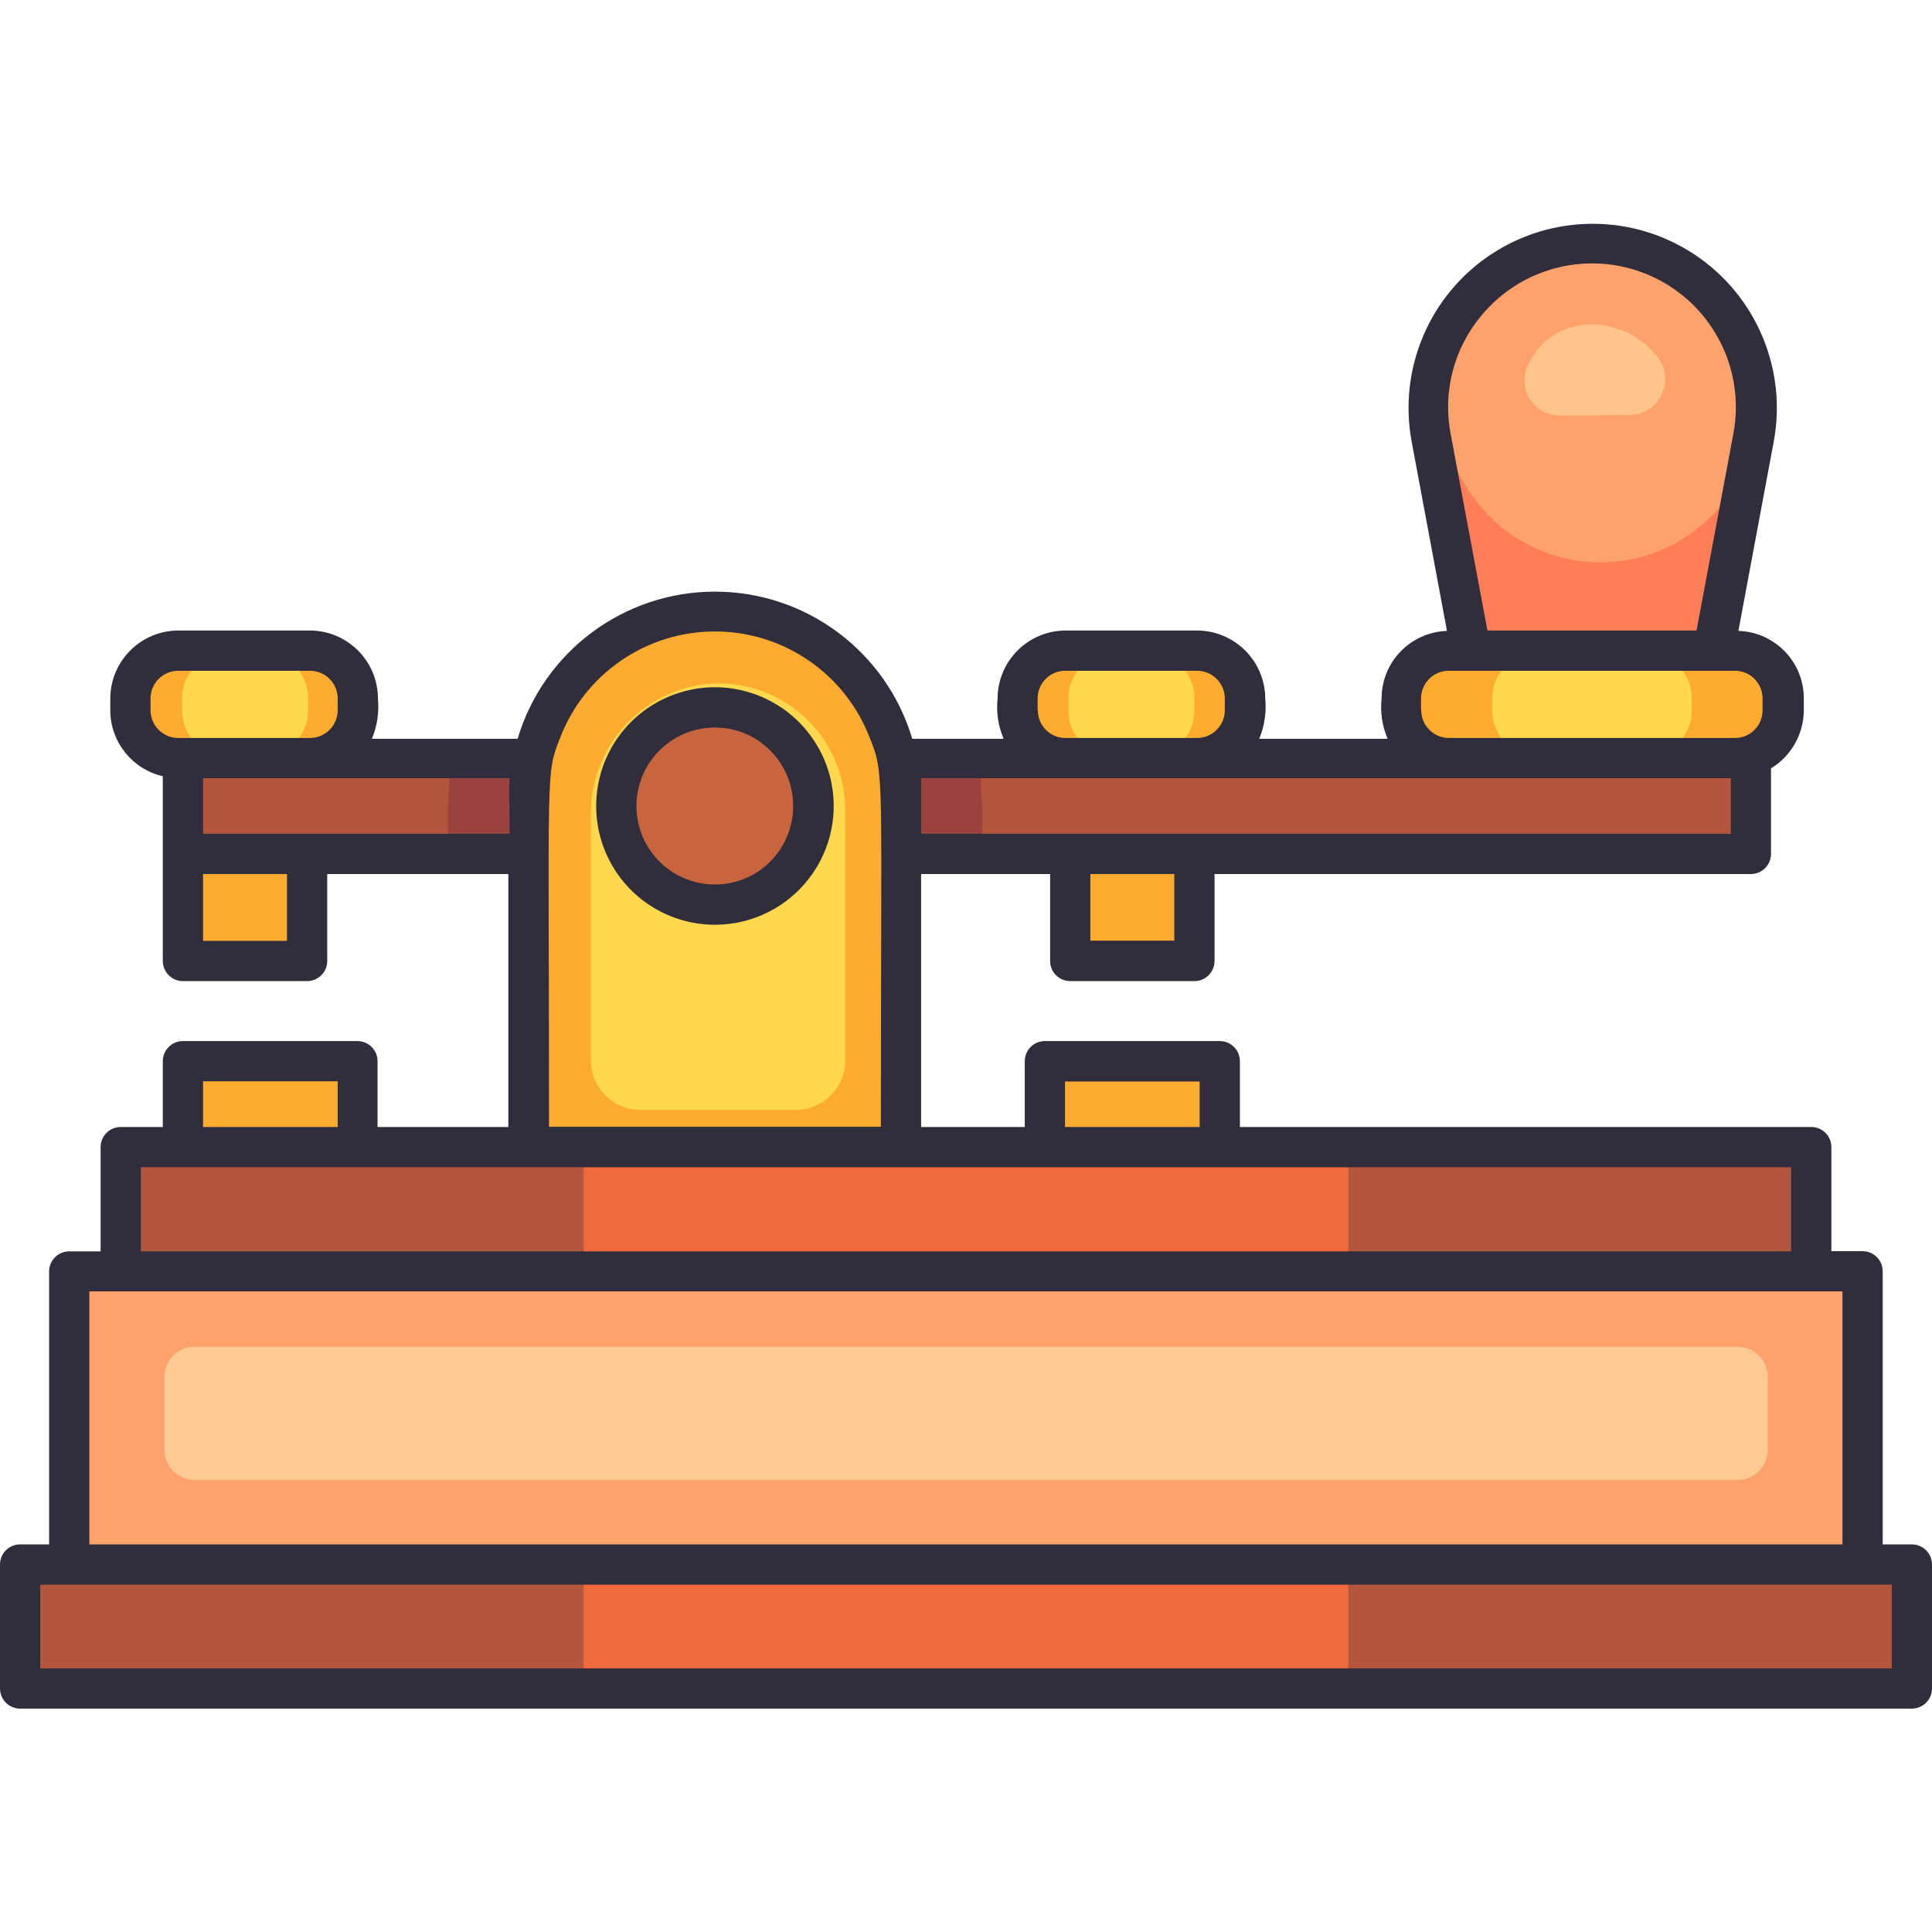
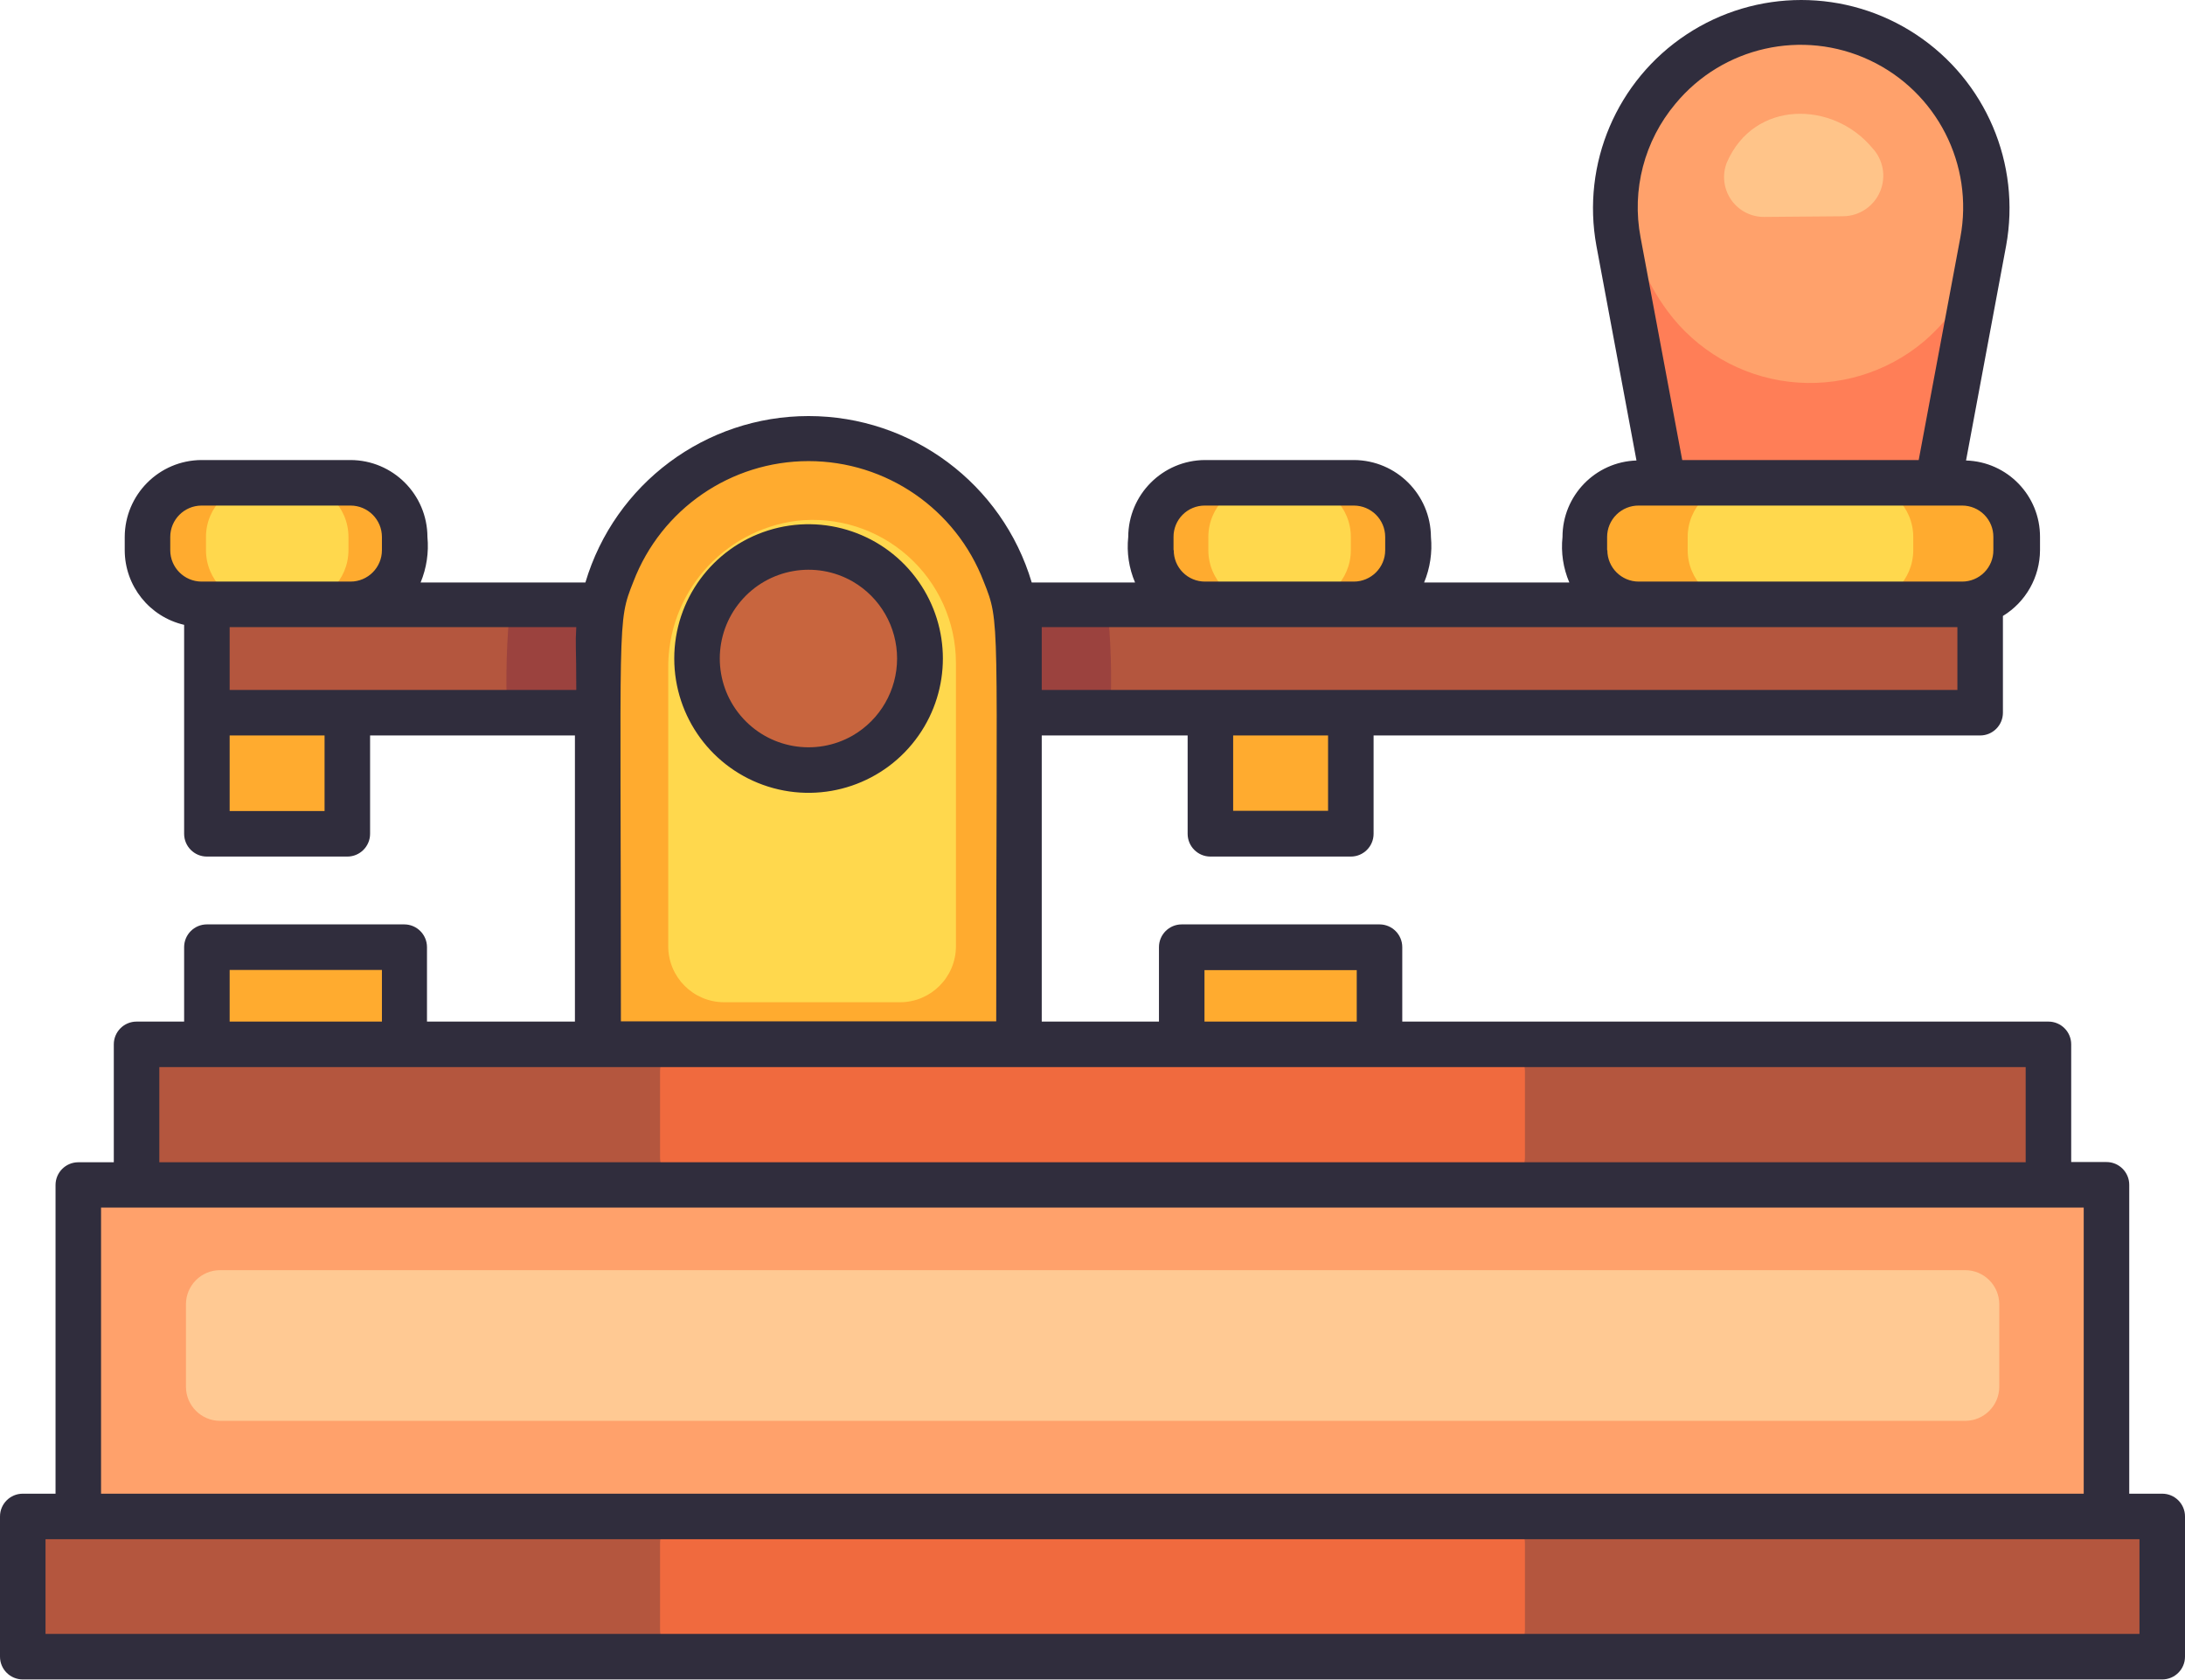
- <svg xmlns="http://www.w3.org/2000/svg" viewBox="0 0 96 96" id="morse-code">
-   <g>
-     <rect width="77.85" height="4.76" x="9.1" y="37.67" fill="#b4563e" />
-     <rect width="89.11" height="20.74" x="3.44" y="63.17" fill="#ffa16b" />
-     <rect width="79.67" height="6.62" x="8.17" y="66.92" fill="#ffc993" rx="1.5" />
-     <rect width="94" height="6.16" x="1" y="77.74" fill="#b4563e" />
-     <rect width="38" height="6.16" x="29" y="77.74" fill="#f06a3e" rx="1.19" />
-     <rect width="84.07" height="6.16" x="5.97" y="57" fill="#b4563e" />
-     <rect width="38" height="6.16" x="29" y="57" fill="#f06a3e" rx="1.19" />
-     <path fill="#9b423e" d="M48.78,42.43H22.28a32.92,32.92,0,0,1,.14-4.76H48.64A30.05,30.05,0,0,1,48.78,42.43Z" />
-     <path fill="#ffab2f" d="M35.53,30.38a9.25,9.25,0,0,0-9.25,9.25V57h18.5V39.63A9.25,9.25,0,0,0,35.53,30.38Z" />
-     <path fill="#ffd84d" d="M30.28,51V39.86A5.4,5.4,0,0,1,35,34.41a5.25,5.25,0,0,1,5.77,5.22V51a2,2,0,0,1-2.05,2h-6.4A2,2,0,0,1,30.28,51Z" />
-     <path fill="#ffd84d" d="M29.36,52.69V40.51A6.47,6.47,0,0,1,35,34,6.29,6.29,0,0,1,42,40.23V52.69a2.46,2.46,0,0,1-2.45,2.46H31.81A2.46,2.46,0,0,1,29.36,52.69Z" />
-     <circle cx="35.53" cy="40.05" r="4.9" fill="#c8653e" />
-     <rect width="6.16" height="5.32" x="9.1" y="42.43" fill="#ffab2f" />
-     <rect width="11.3" height="5.32" x="6.48" y="32.34" fill="#ffab2f" rx="2.37" />
-     <rect width="6.16" height="5.32" x="53.18" y="42.43" fill="#ffab2f" />
-     <rect width="11.3" height="5.32" x="50.57" y="32.34" fill="#ffab2f" rx="2.37" />
-     <rect width="6.26" height="5.32" x="53.09" y="32.34" fill="#ffd84d" rx="2.37" />
-     <rect width="6.26" height="5.32" x="9.05" y="32.34" fill="#ffd84d" rx="2.37" />
-     <rect width="8.69" height="4.27" x="9.1" y="52.73" fill="#ffab2f" />
-     <rect width="8.69" height="4.27" x="51.92" y="52.73" fill="#ffab2f" />
-     <rect width="18.96" height="5.32" x="69.62" y="32.34" fill="#ffab2f" rx="2.37" />
-     <rect width="9.91" height="5.32" x="74.15" y="32.34" fill="#ffd84d" rx="2.37" />
-     <path fill="#ff7e57" d="M79.11,12.1a8.14,8.14,0,0,0-8,9.64l2,10.6h12l2-10.6A8.14,8.14,0,0,0,79.11,12.1Z" />
-     <path fill="#ffa16b" d="M84.53,26.12c5.66-4.87,1.91-14-5.42-14-6.24,0-9.88,7.22-5.85,12.66A7.78,7.78,0,0,0,84.53,26.12Z" />
-     <path fill="#ffc489" d="M81,20.62a1.78,1.78,0,0,0,1.26-3c-1.72-2.07-5.19-2.13-6.39.64a1.75,1.75,0,0,0,1.66,2.39Z" />
-     <path fill="#302d3d" d="M95,76.74H93.55V63.17a1,1,0,0,0-1-1H91V57a1,1,0,0,0-1-1H61.61V52.73a1,1,0,0,0-1-1H51.92a1,1,0,0,0-1,1V56H45.77V43.43h6.41v4.32a1,1,0,0,0,1,1h6.17a1,1,0,0,0,1-1V43.43H87a1,1,0,0,0,1-1V38.18a3.4,3.4,0,0,0,1.63-2.89v-.58a3.35,3.35,0,0,0-3.25-3.36l1.76-9.43a9.15,9.15,0,1,0-18,0l1.76,9.43a3.36,3.36,0,0,0-3.25,3.36,4,4,0,0,0,.3,2H62.57a4.2,4.2,0,0,0,.3-2,3.4,3.4,0,0,0-3.38-3.38H52.94a3.39,3.39,0,0,0-3.37,3.38,4,4,0,0,0,.3,2H45.33a10.23,10.23,0,0,0-19.61,0H18.48a4.2,4.2,0,0,0,.3-2,3.39,3.39,0,0,0-3.38-3.38H8.85a3.39,3.39,0,0,0-3.37,3.38v.58a3.37,3.37,0,0,0,2.61,3.28v9.18a1,1,0,0,0,1,1h6.17a1,1,0,0,0,1-1V43.43h9V56h-6.5V52.73a1,1,0,0,0-1-1H9.09a1,1,0,0,0-1,1V56H6a1,1,0,0,0-1,1v5.18H3.44a1,1,0,0,0-1,1V76.74H1a1,1,0,0,0-1,1V83.9a1,1,0,0,0,1,1H95a1,1,0,0,0,1-1V77.74A1,1,0,0,0,95,76.74Zm-42.08-23h6.69V56H52.92Zm5.43-7H54.18V43.43h4.17ZM73.61,15.68a7.14,7.14,0,0,1,12.52,5.87L84.3,31.33H73.91l-1.83-9.78A7.07,7.07,0,0,1,73.61,15.68Zm-3,19.61v-.58A1.38,1.38,0,0,1,72,33.33H86.21a1.37,1.37,0,0,1,1.37,1.38v.58a1.37,1.37,0,0,1-1.37,1.38H72A1.38,1.38,0,0,1,70.62,35.29Zm-19.05,0v-.58a1.37,1.37,0,0,1,1.37-1.38h6.55a1.38,1.38,0,0,1,1.38,1.38v.58a1.38,1.38,0,0,1-1.38,1.38H52.94A1.37,1.37,0,0,1,51.57,35.29ZM86,38.67v2.76H45.77c0-2,0-2,0-2.76ZM7.48,35.29v-.58a1.38,1.38,0,0,1,1.37-1.38H15.4a1.38,1.38,0,0,1,1.38,1.38v.58a1.38,1.38,0,0,1-1.38,1.38H8.85A1.38,1.38,0,0,1,7.48,35.29Zm6.78,11.46H10.09V43.43h4.17Zm-4.17-5.32V38.67H25.32c-.05.81,0,.76,0,2.76Zm17.74-4.76a8.24,8.24,0,0,1,15.39,0c.74,1.85.55,1.43.55,19.32H27.28C27.28,38.09,27.1,38.51,27.83,36.67ZM10.09,53.73h6.69V56H10.09ZM7,58H89v4.18H7ZM4.44,64.17H91.55V76.74H4.44ZM94,82.9H2V78.74H94Z" />
-     <path fill="#302d3d" d="M40.36,36.67a5.9,5.9,0,1,0,0,6.76A5.89,5.89,0,0,0,40.36,36.67Zm-2.89,6.76a3.9,3.9,0,1,1,0-6.76A3.91,3.91,0,0,1,37.47,43.43Z" />
+ <svg xmlns="http://www.w3.org/2000/svg" viewBox="0 0 96 73.78" id="morse-code" version="1.1" width="96" height="73.78">
+   <defs id="defs23" />
+   <g id="g23" transform="translate(0,-11.12)">
+     <rect width="77.85" height="4.76" x="9.1" y="37.67" fill="#b4563e" id="rect1" />
+     <rect width="89.11" height="20.74" x="3.44" y="63.17" fill="#ffa16b" id="rect2" />
+     <rect width="79.67" height="6.62" x="8.17" y="66.92" fill="#ffc993" rx="1.5" id="rect3" />
+     <rect width="94" height="6.16" x="1" y="77.74" fill="#b4563e" id="rect4" />
+     <rect width="38" height="6.16" x="29" y="77.74" fill="#f06a3e" rx="1.19" id="rect5" />
+     <rect width="84.07" height="6.16" x="5.97" y="57" fill="#b4563e" id="rect6" />
+     <rect width="38" height="6.16" x="29" y="57" fill="#f06a3e" rx="1.19" id="rect7" />
+     <path fill="#9b423e" d="m 48.78,42.43 h -26.5 a 32.92,32.92 0 0 1 0.14,-4.76 h 26.22 a 30.05,30.05 0 0 1 0.14,4.76 z" id="path7" />
+     <path fill="#ffab2f" d="m 35.53,30.38 a 9.25,9.25 0 0 0 -9.25,9.25 V 57 h 18.5 V 39.63 a 9.25,9.25 0 0 0 -9.25,-9.25 z" id="path8" />
+     <path fill="#ffd84d" d="M 30.28,51 V 39.86 A 5.4,5.4 0 0 1 35,34.41 5.25,5.25 0 0 1 40.77,39.63 V 51 a 2,2 0 0 1 -2.05,2 h -6.4 a 2,2 0 0 1 -2.04,-2 z" id="path9" />
+     <path fill="#ffd84d" d="M 29.36,52.69 V 40.51 A 6.47,6.47 0 0 1 35,34 a 6.29,6.29 0 0 1 7,6.23 v 12.46 a 2.46,2.46 0 0 1 -2.45,2.46 h -7.74 a 2.46,2.46 0 0 1 -2.45,-2.46 z" id="path10" />
+     <circle cx="35.53" cy="40.05" r="4.9" fill="#c8653e" id="circle10" />
+     <rect width="6.16" height="5.32" x="9.1" y="42.43" fill="#ffab2f" id="rect10" />
+     <rect width="11.3" height="5.32" x="6.48" y="32.34" fill="#ffab2f" rx="2.37" id="rect11" />
+     <rect width="6.16" height="5.32" x="53.18" y="42.43" fill="#ffab2f" id="rect12" />
+     <rect width="11.3" height="5.32" x="50.57" y="32.34" fill="#ffab2f" rx="2.37" id="rect13" />
+     <rect width="6.26" height="5.32" x="53.09" y="32.34" fill="#ffd84d" rx="2.37" id="rect14" />
+     <rect width="6.26" height="5.32" x="9.05" y="32.34" fill="#ffd84d" rx="2.37" id="rect15" />
+     <rect width="8.69" height="4.27" x="9.1" y="52.73" fill="#ffab2f" id="rect16" />
+     <rect width="8.69" height="4.27" x="51.92" y="52.73" fill="#ffab2f" id="rect17" />
+     <rect width="18.96" height="5.32" x="69.62" y="32.34" fill="#ffab2f" rx="2.37" id="rect18" />
+     <rect width="9.91" height="5.32" x="74.15" y="32.34" fill="#ffd84d" rx="2.37" id="rect19" />
+     <path fill="#ff7e57" d="m 79.11,12.1 a 8.14,8.14 0 0 0 -8,9.64 l 2,10.6 h 12 l 2,-10.6 a 8.14,8.14 0 0 0 -8,-9.64 z" id="path19" />
+     <path fill="#ffa16b" d="m 84.53,26.12 c 5.66,-4.87 1.91,-14 -5.42,-14 -6.24,0 -9.88,7.22 -5.85,12.66 a 7.78,7.78 0 0 0 11.27,1.34 z" id="path20" />
+     <path fill="#ffc489" d="m 81,20.62 a 1.78,1.78 0 0 0 1.26,-3 c -1.72,-2.07 -5.19,-2.13 -6.39,0.64 a 1.75,1.75 0 0 0 1.66,2.39 z" id="path21" />
+     <path fill="#302d3d" d="M 95,76.74 H 93.55 V 63.17 a 1,1 0 0 0 -1,-1 H 91 V 57 A 1,1 0 0 0 90,56 H 61.61 v -3.27 a 1,1 0 0 0 -1,-1 h -8.69 a 1,1 0 0 0 -1,1 V 56 H 45.77 V 43.43 h 6.41 v 4.32 a 1,1 0 0 0 1,1 h 6.17 a 1,1 0 0 0 1,-1 V 43.43 H 87 a 1,1 0 0 0 1,-1 v -4.25 a 3.4,3.4 0 0 0 1.63,-2.89 v -0.58 a 3.35,3.35 0 0 0 -3.25,-3.36 l 1.76,-9.43 a 9.15,9.15 0 1 0 -18,0 l 1.76,9.43 a 3.36,3.36 0 0 0 -3.25,3.36 4,4 0 0 0 0.3,2 h -6.38 a 4.2,4.2 0 0 0 0.3,-2 3.4,3.4 0 0 0 -3.38,-3.38 h -6.55 a 3.39,3.39 0 0 0 -3.37,3.38 4,4 0 0 0 0.3,2 h -4.54 a 10.23,10.23 0 0 0 -19.61,0 h -7.24 a 4.2,4.2 0 0 0 0.3,-2 3.39,3.39 0 0 0 -3.38,-3.38 H 8.85 a 3.39,3.39 0 0 0 -3.37,3.38 v 0.58 a 3.37,3.37 0 0 0 2.61,3.28 v 9.18 a 1,1 0 0 0 1,1 h 6.17 a 1,1 0 0 0 1,-1 v -4.32 h 9 V 56 h -6.5 v -3.27 a 1,1 0 0 0 -1,-1 H 9.09 a 1,1 0 0 0 -1,1 V 56 H 6 a 1,1 0 0 0 -1,1 v 5.18 H 3.44 a 1,1 0 0 0 -1,1 V 76.74 H 1 a 1,1 0 0 0 -1,1 v 6.16 a 1,1 0 0 0 1,1 h 94 a 1,1 0 0 0 1,-1 v -6.16 a 1,1 0 0 0 -1,-1 z m -42.08,-23 h 6.69 V 56 h -6.69 z m 5.43,-7 h -4.17 v -3.31 h 4.17 z M 73.61,15.68 a 7.14,7.14 0 0 1 12.52,5.87 L 84.3,31.33 H 73.91 l -1.83,-9.78 a 7.07,7.07 0 0 1 1.53,-5.87 z m -3,19.61 V 34.71 A 1.38,1.38 0 0 1 72,33.33 h 14.21 a 1.37,1.37 0 0 1 1.37,1.38 v 0.58 a 1.37,1.37 0 0 1 -1.37,1.38 H 72 a 1.38,1.38 0 0 1 -1.38,-1.38 z m -19.05,0 v -0.58 a 1.37,1.37 0 0 1 1.37,-1.38 h 6.55 a 1.38,1.38 0 0 1 1.38,1.38 v 0.58 a 1.38,1.38 0 0 1 -1.38,1.38 H 52.94 A 1.37,1.37 0 0 1 51.57,35.29 Z M 86,38.67 v 2.76 H 45.77 c 0,-2 0,-2 0,-2.76 z M 7.48,35.29 v -0.58 a 1.38,1.38 0 0 1 1.37,-1.38 h 6.55 a 1.38,1.38 0 0 1 1.38,1.38 v 0.58 A 1.38,1.38 0 0 1 15.4,36.67 H 8.85 A 1.38,1.38 0 0 1 7.48,35.29 Z m 6.78,11.46 h -4.17 v -3.32 h 4.17 z m -4.17,-5.32 v -2.76 h 15.23 c -0.05,0.81 0,0.76 0,2.76 z m 17.74,-4.76 a 8.24,8.24 0 0 1 15.39,0 c 0.74,1.85 0.55,1.43 0.55,19.32 H 27.28 c 0,-17.9 -0.18,-17.48 0.55,-19.32 z M 10.09,53.73 h 6.69 V 56 H 10.09 Z M 7,58 h 82 v 4.18 H 7 Z M 4.44,64.17 H 91.55 V 76.74 H 4.44 Z M 94,82.9 H 2 v -4.16 h 92 z" id="path22" />
+     <path fill="#302d3d" d="m 40.36,36.67 a 5.9,5.9 0 1 0 0,6.76 5.89,5.89 0 0 0 0,-6.76 z m -2.89,6.76 a 3.9,3.9 0 1 1 0,-6.76 3.91,3.91 0 0 1 0,6.76 z" id="path23" />
  </g>
</svg>
